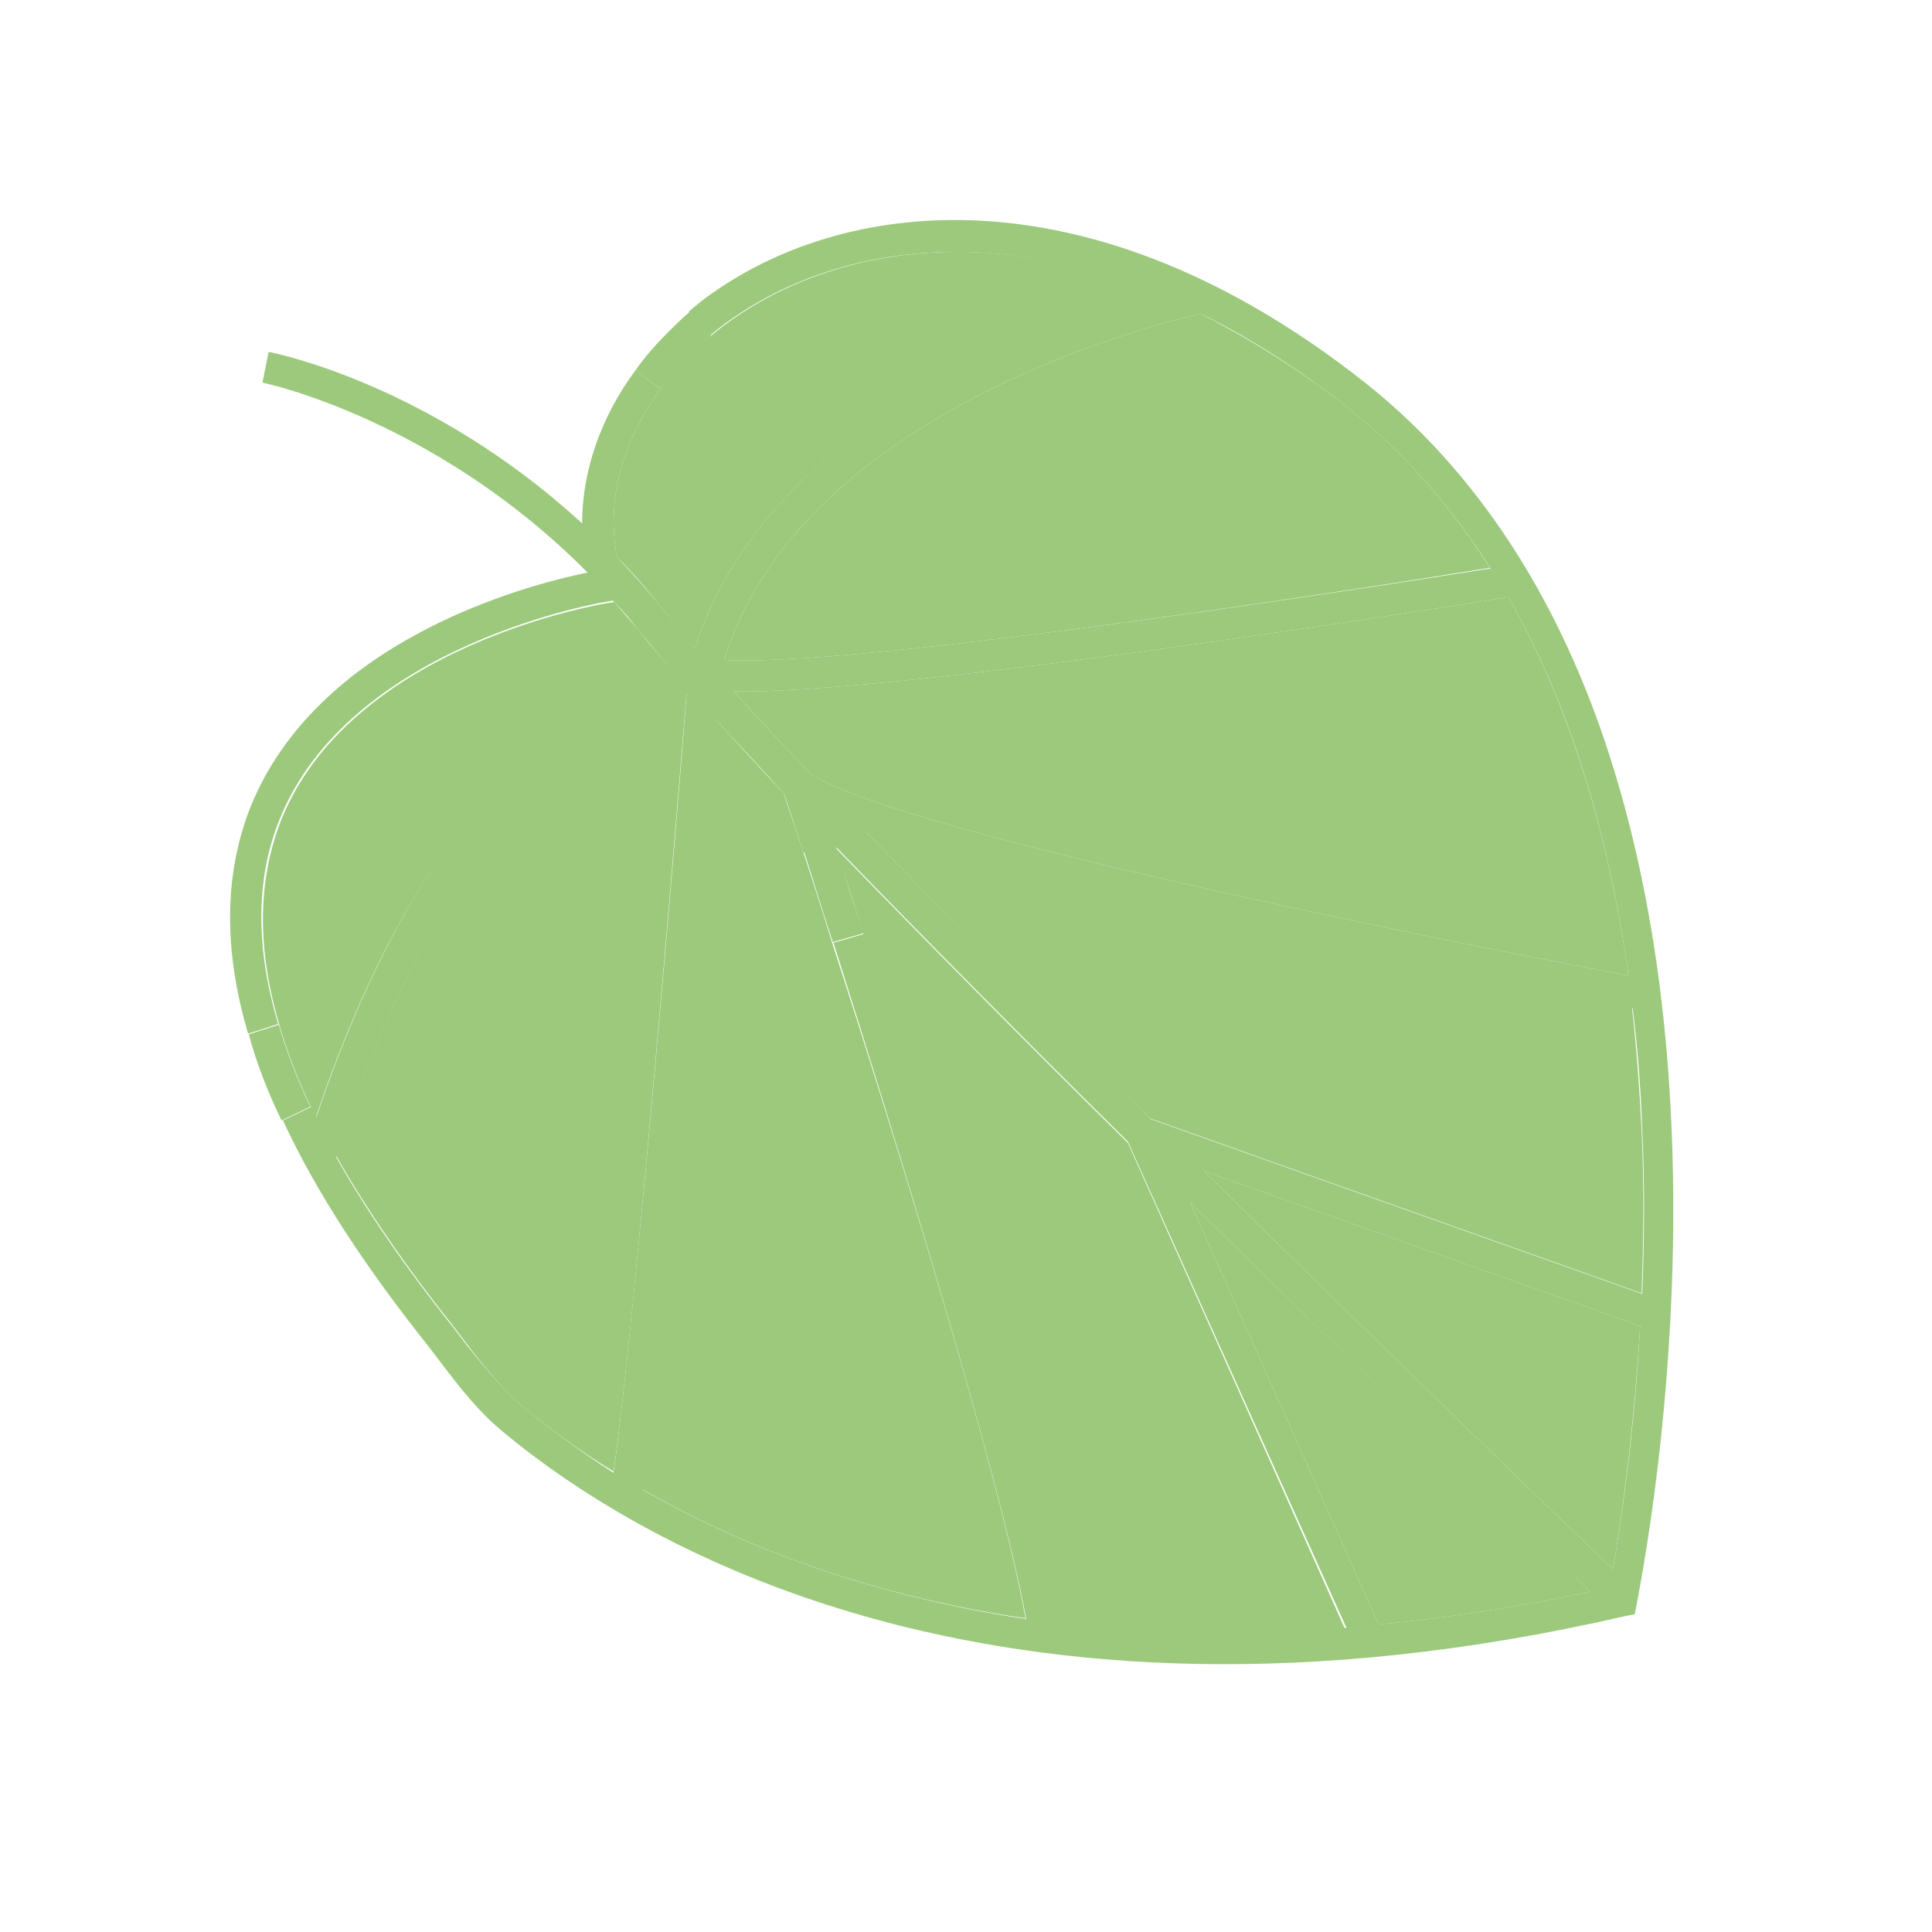
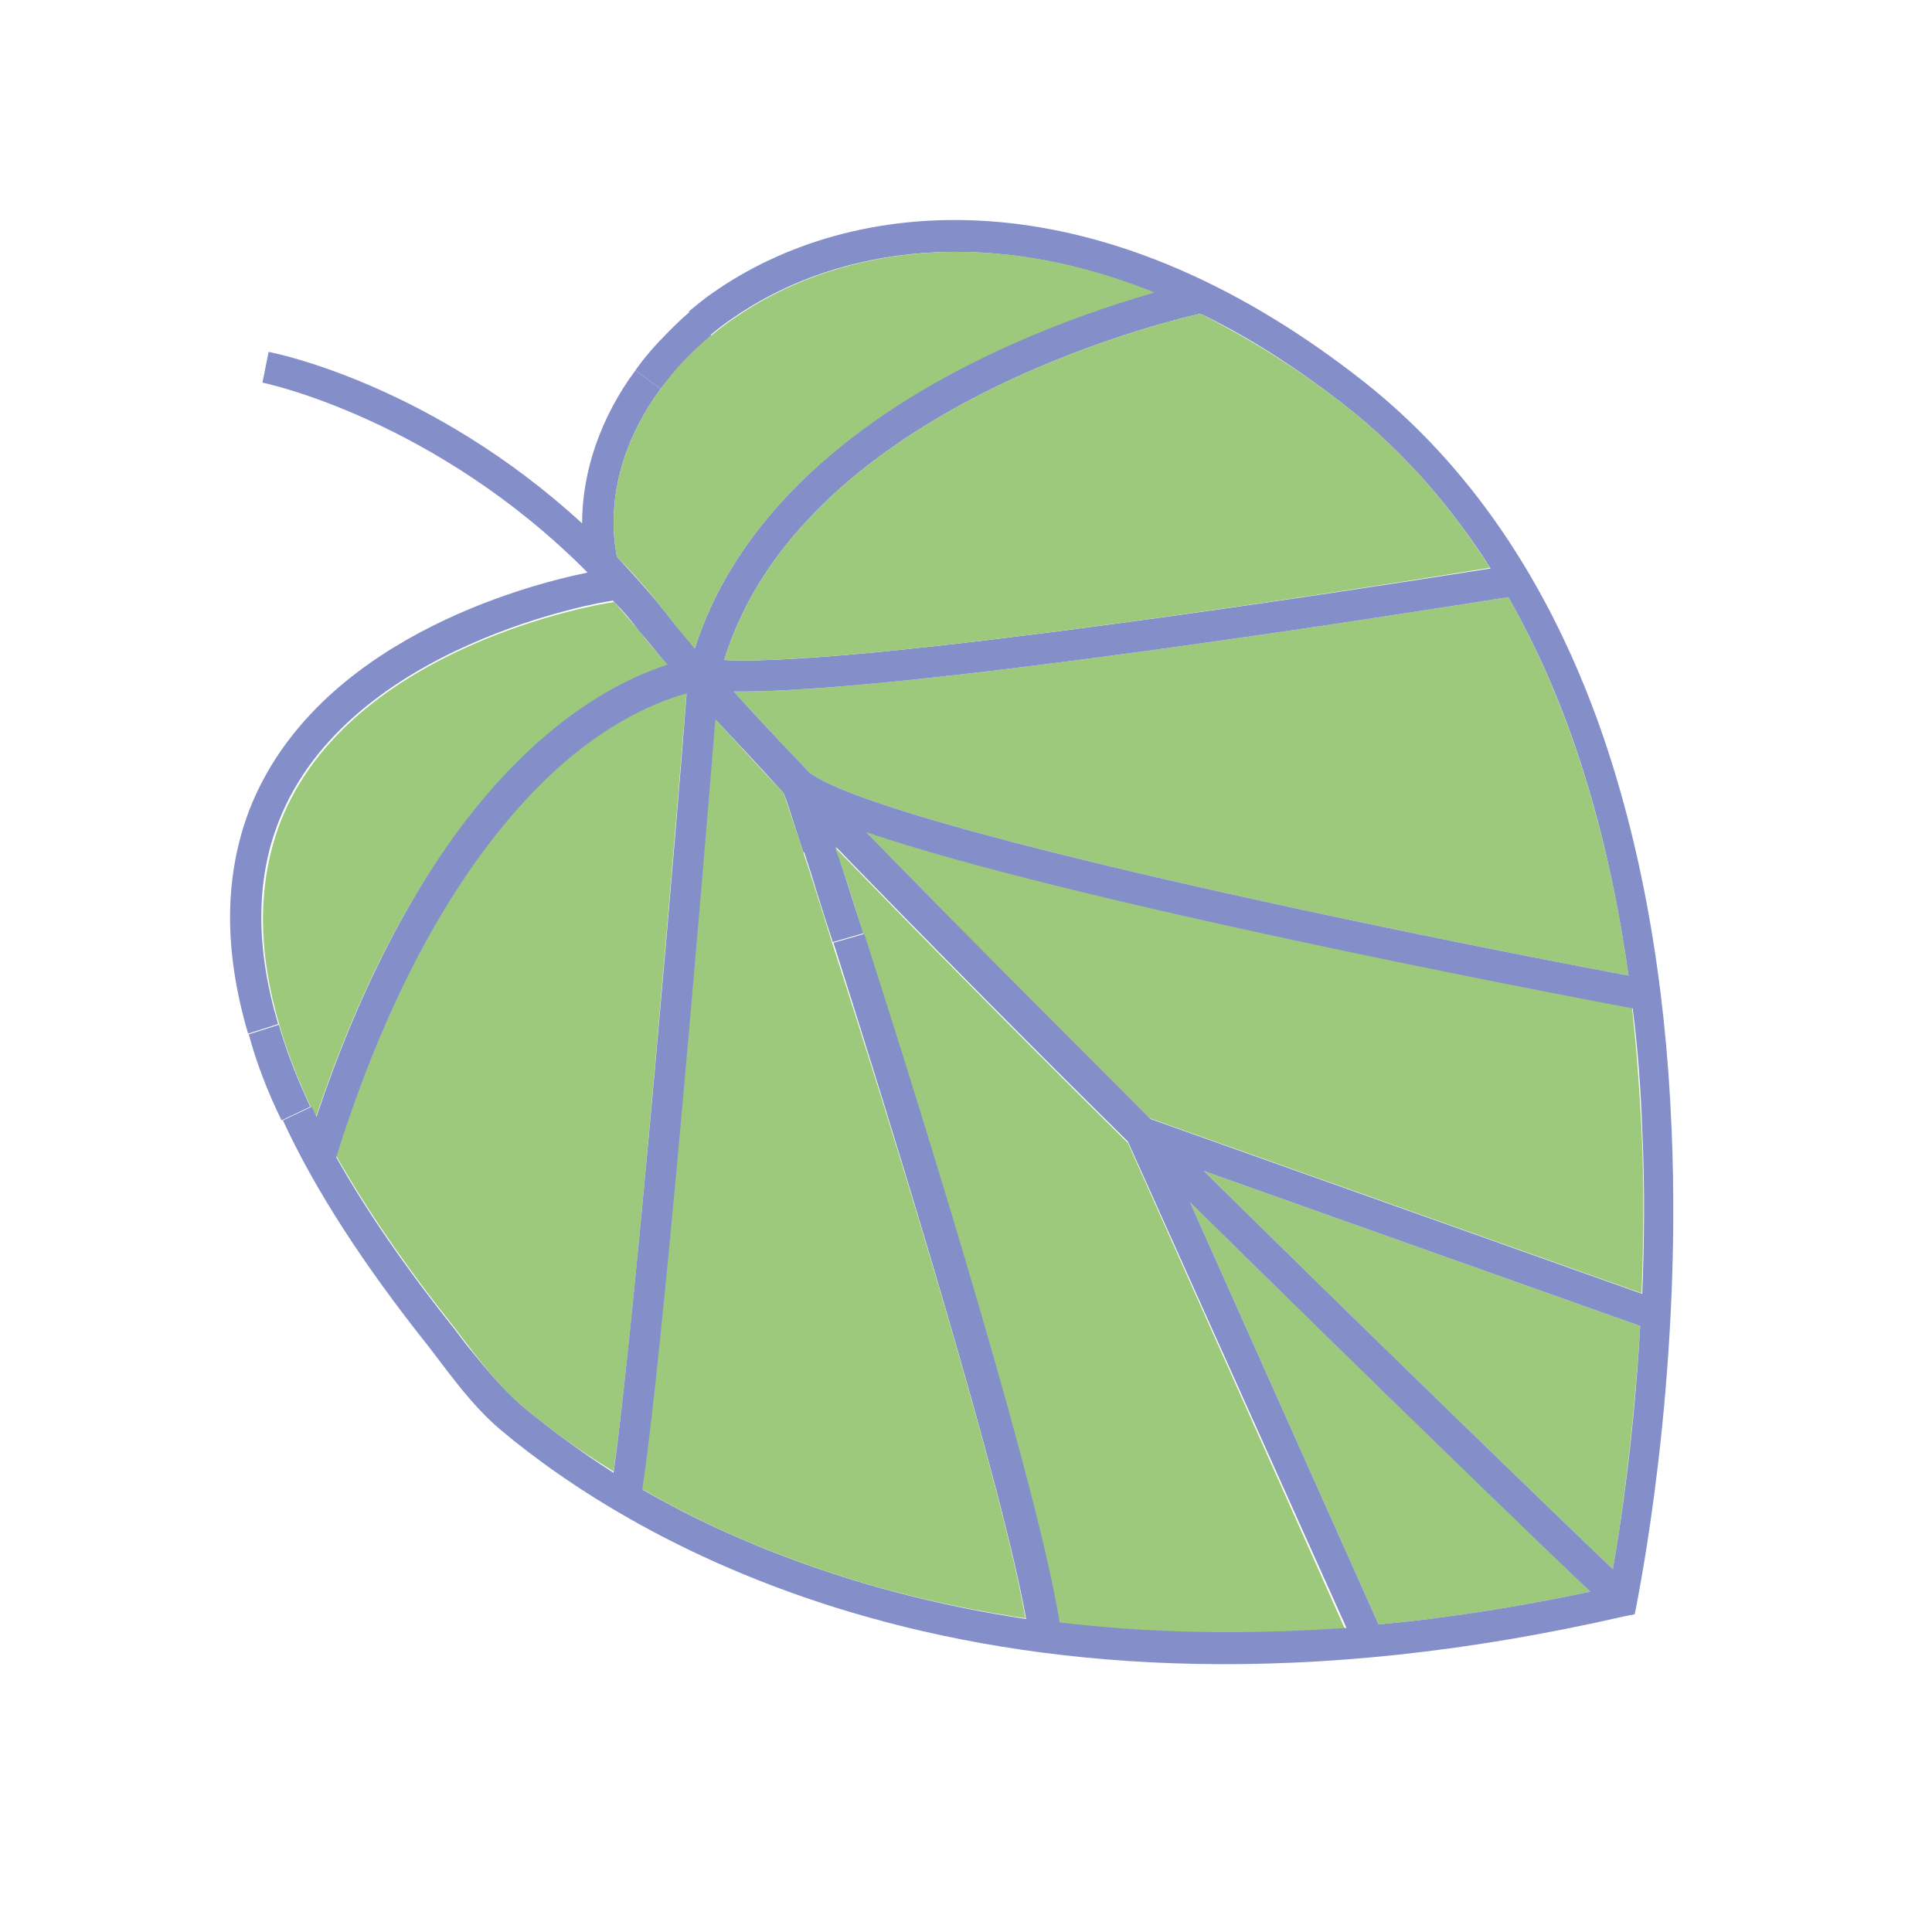
- <svg xmlns="http://www.w3.org/2000/svg" t="1673511994530" class="icon" viewBox="0 0 1024 1024" version="1.1" p-id="1019" width="200" height="200">
-   <path d="M854.851 831.68c-30.773-29.325-120.559-116.214-216.861-211.069L869.332 702.794c-3.62 59.374-10.499 106.077-14.482 128.886zM730.671 861.005l-99.923-223.74c94.13 92.682 181.381 176.313 212.155 206.362-39.462 8.327-77.114 14.12-112.232 17.378zM277.037 745.515c-10.861-9.413-20.274-20.998-29.687-33.308-2.172-2.896-4.707-6.155-6.879-9.051-25.343-31.859-45.979-61.909-62.271-90.51 39.1-123.093 90.148-184.278 125.989-213.603 26.067-20.998 47.789-28.963 59.736-32.221-4.707 58.288-27.153 333.438-38.738 413.086-20.274-12.309-36.204-24.619-48.151-34.394z" fill="#9cc97c" p-id="1020" />
-   <path d="M376.96 177.838c-10.137 8.689-18.826 18.102-26.791 28.239l-13.395-9.775c5.069-7.241 10.861-13.757 17.378-20.274 3.62-3.62 7.603-7.603 11.585-10.861l11.223 12.671zM457.694 494.622l-16.292 4.707c-6.155-18.464-10.861-34.756-15.206-47.789l16.654-3.62c3.982 13.395 9.051 29.325 14.844 46.703z" fill="#9cc97c" p-id="1021" />
-   <path d="M561.237 860.281c-10.861-69.511-68.787-256.323-103.543-364.935-5.431-17.74-10.499-33.67-15.206-46.341 46.341 47.789 101.009 103.181 155.315 156.763l115.128 257.772c-55.754 3.62-106.439 2.172-151.694-3.258zM429.093 409.543c-14.844-15.568-28.239-29.687-40.186-43.083C475.796 367.909 753.842 323.74 799.459 316.499c35.48 62.271 54.306 133.954 63.719 200.569-118.387-22.084-395.346-78.924-434.084-107.525zM167.339 592.373c-1.086-1.81-1.81-3.982-2.534-5.431-6.879-14.844-12.671-29.325-16.654-43.445-11.947-40.186-11.585-76.028 0.362-107.525 36.928-94.854 173.779-116.576 175.227-116.576l1.81-0.362c4.344 5.069 9.051 10.499 13.757 15.93 3.982 5.431 9.413 11.585 15.206 18.102-18.102 5.793-47.427 19.188-80.011 51.772-36.204 34.756-75.304 92.682-107.163 187.536zM609.388 592.735c-52.496-51.772-105.353-105.353-150.608-152.056 105.715 36.204 361.677 85.079 406.207 93.406 2.534 22.084 3.982 43.807 5.069 64.443 1.448 30.411 1.086 59.736 0 86.889l-260.668-92.682z" fill="#9cc97c" p-id="1022" />
-   <path d="M277.037 745.515c11.947 9.775 27.877 22.084 48.151 35.118 11.223-79.286 34.394-354.436 38.738-413.086-11.947 3.258-33.67 11.223-59.736 32.221-35.842 29.325-87.251 90.148-125.989 213.603 15.93 28.239 36.566 58.288 62.271 90.51 2.172 2.896 4.707 6.155 6.879 9.051 9.413 11.585 18.464 22.808 29.687 32.583z m565.866 98.112c-31.135-29.687-117.663-113.318-212.155-206.362L730.671 861.005c35.118-3.258 72.77-9.051 112.232-17.378z m-463.41-461.961c-6.517 81.097-28.239 341.04-38.738 408.018 47.427 27.153 114.404 55.03 203.104 68.425C531.188 786.787 475.434 605.768 441.764 499.691l16.292-4.707c35.118 108.974 92.682 296.148 103.543 364.935 45.255 5.431 95.94 6.879 152.056 2.896L597.803 605.044c-54.306-53.582-108.974-108.974-155.315-156.763l-16.654 3.62c-5.431-16.292-8.689-27.515-10.499-31.497-12.309-13.757-24.619-26.791-35.842-38.738z m79.649 59.374c45.255 46.703 98.112 99.561 150.608 152.056l260.668 92.682c1.086-27.153 1.448-56.478 0-86.889-0.724-20.274-2.172-41.996-5.069-64.443-44.531-8.327-300.492-57.202-406.207-93.406z m404.035 76.028c-9.413-66.615-27.877-137.937-63.719-200.569-45.617 7.241-323.663 51.409-410.552 49.961 11.585 13.033 25.343 27.515 40.186 43.083 38.738 28.601 315.698 85.441 434.084 107.525z m-149.522-301.578c-26.429-20.636-52.496-37.29-77.476-49.237-25.343 5.793-212.155 52.858-252.341 183.554 71.322 3.982 344.299-38.738 406.207-48.513-20.274-31.859-45.255-61.185-76.39-85.803z m-75.666 405.121c96.302 94.854 186.088 181.743 216.861 211.069 3.982-22.808 11.223-69.873 14.482-128.886l-231.343-82.183zM352.341 324.102c4.344 5.793 10.137 12.309 15.93 19.55 19.188-60.46 69.873-112.594 147.35-151.694 37.652-18.826 73.494-30.773 95.578-36.928-93.406-37.652-172.692-21.36-223.016 13.757-4.344 2.896-7.965 5.793-11.947 9.051l-11.223-12.671c4.344-3.62 8.689-7.241 13.033-10.137 72.77-51.047 201.656-65.529 345.023 47.427 55.392 43.807 97.388 105.353 124.903 182.83 21.722 61.547 34.756 133.23 38.014 213.241 5.793 136.127-18.464 250.169-18.464 251.617l-1.086 5.431-5.431 1.086C521.775 934.499 332.067 813.578 266.176 758.548c-12.671-10.499-22.446-23.17-31.859-35.48-2.172-2.896-4.707-6.155-6.879-9.051-34.032-42.721-60.098-82.545-77.476-120.197l15.206-7.241c1.086 1.81 1.81 3.982 2.534 5.431 31.859-94.854 70.96-152.78 106.077-187.898 32.583-32.583 61.909-45.979 80.011-51.772-5.793-6.517-10.499-12.671-15.206-18.102-4.344-5.793-8.689-10.861-13.757-15.93l-1.81 0.362c-1.448 0-138.299 22.446-175.227 116.576-12.309 31.135-12.309 67.339-0.362 107.525l-15.93 5.069c-13.033-44.169-12.671-83.631 0.724-118.749 35.118-89.424 145.54-118.749 179.209-125.627-80.735-81.459-171.606-100.647-172.33-100.647l3.258-16.292c4.344 0.724 86.527 17.74 166.176 90.872 0-27.515 9.775-56.116 28.239-81.097l13.395 9.775c-20.274 27.515-28.963 59.374-23.17 89.062 8.327 9.051 17.016 18.464 25.343 28.963z" fill="#9cc97c" p-id="1023" />
-   <path d="M368.271 343.652c-6.517-7.241-11.585-13.757-15.93-19.55-8.327-10.499-16.654-20.274-25.343-28.963-5.793-29.687 2.896-61.547 23.17-89.062 7.241-10.137 15.93-19.55 26.791-28.239 3.982-3.258 7.603-6.155 11.947-9.051 50.323-35.118 129.61-51.409 223.016-13.757-22.446 6.517-57.926 18.102-95.578 36.928-78.2 39.1-128.886 91.234-148.074 151.694z" fill="#9cc97c" p-id="1024" />
-   <path d="M164.443 586.58l-15.206 7.241c-7.603-15.568-13.395-30.773-17.378-45.617l15.93-5.069c3.982 14.12 9.775 28.601 16.654 43.445z" fill="#9cc97c" p-id="1025" />
-   <path d="M383.838 349.807c40.186-130.696 226.998-177.761 252.341-183.554 24.981 12.671 51.047 28.601 77.476 49.237 31.135 24.619 55.754 53.582 76.028 85.441-61.547 10.137-334.524 52.858-405.845 48.875zM543.497 857.747c-88.337-13.033-155.315-40.91-203.104-68.425 10.499-66.977 32.221-326.921 38.738-408.018 11.223 11.947 23.17 25.343 36.204 39.1l10.499 31.497c4.344 13.033 9.413 28.963 15.206 47.789 34.394 106.077 90.148 287.097 102.457 358.056z" fill="#9cc97c" p-id="1026" />
+ <svg xmlns="http://www.w3.org/2000/svg" t="1673515850106" class="icon" viewBox="0 0 1024 1024" version="1.1" p-id="2842" width="200" height="200">
+   <path d="M854.851 831.68c-30.773-29.325-120.559-116.214-216.861-211.069L869.332 702.794c-3.62 59.374-10.499 106.077-14.482 128.886zM730.671 861.005l-99.923-223.74c94.13 92.682 181.381 176.313 212.155 206.362-39.462 8.327-77.114 14.12-112.232 17.378zM277.037 745.515c-10.861-9.413-20.274-20.998-29.687-33.308-2.172-2.896-4.707-6.155-6.879-9.051-25.343-31.859-45.979-61.909-62.271-90.51 39.1-123.093 90.148-184.278 125.989-213.603 26.067-20.998 47.789-28.963 59.736-32.221-4.707 58.288-27.153 333.438-38.738 413.086-20.274-12.309-36.204-24.619-48.151-34.394z" fill="#9cc97c" p-id="2843" />
+   <path d="M376.96 177.838c-10.137 8.689-18.826 18.102-26.791 28.239l-13.395-9.775c5.069-7.241 10.861-13.757 17.378-20.274 3.62-3.62 7.603-7.603 11.585-10.861l11.223 12.671zM457.694 494.622l-16.292 4.707c-6.155-18.464-10.861-34.756-15.206-47.789l16.654-3.62c3.982 13.395 9.051 29.325 14.844 46.703z" fill="#848ec8" p-id="2844" data-spm-anchor-id="a313x.7781069.0.i27" class="selected" />
+   <path d="M561.237 860.281c-10.861-69.511-68.787-256.323-103.543-364.935-5.431-17.74-10.499-33.67-15.206-46.341 46.341 47.789 101.009 103.181 155.315 156.763l115.128 257.772c-55.754 3.62-106.439 2.172-151.694-3.258zM429.093 409.543c-14.844-15.568-28.239-29.687-40.186-43.083C475.796 367.909 753.842 323.74 799.459 316.499c35.48 62.271 54.306 133.954 63.719 200.569-118.387-22.084-395.346-78.924-434.084-107.525zM167.339 592.373c-1.086-1.81-1.81-3.982-2.534-5.431-6.879-14.844-12.671-29.325-16.654-43.445-11.947-40.186-11.585-76.028 0.362-107.525 36.928-94.854 173.779-116.576 175.227-116.576l1.81-0.362c4.344 5.069 9.051 10.499 13.757 15.93 3.982 5.431 9.413 11.585 15.206 18.102-18.102 5.793-47.427 19.188-80.011 51.772-36.204 34.756-75.304 92.682-107.163 187.536zM609.388 592.735c-52.496-51.772-105.353-105.353-150.608-152.056 105.715 36.204 361.677 85.079 406.207 93.406 2.534 22.084 3.982 43.807 5.069 64.443 1.448 30.411 1.086 59.736 0 86.889l-260.668-92.682z" fill="#9cc97c" p-id="2845" data-spm-anchor-id="a313x.7781069.0.i16" class="" />
+   <path d="M277.037 745.515c11.947 9.775 27.877 22.084 48.151 35.118 11.223-79.286 34.394-354.436 38.738-413.086-11.947 3.258-33.67 11.223-59.736 32.221-35.842 29.325-87.251 90.148-125.989 213.603 15.93 28.239 36.566 58.288 62.271 90.51 2.172 2.896 4.707 6.155 6.879 9.051 9.413 11.585 18.464 22.808 29.687 32.583z m565.866 98.112c-31.135-29.687-117.663-113.318-212.155-206.362L730.671 861.005c35.118-3.258 72.77-9.051 112.232-17.378z m-463.41-461.961c-6.517 81.097-28.239 341.04-38.738 408.018 47.427 27.153 114.404 55.03 203.104 68.425C531.188 786.787 475.434 605.768 441.764 499.691l16.292-4.707c35.118 108.974 92.682 296.148 103.543 364.935 45.255 5.431 95.94 6.879 152.056 2.896L597.803 605.044c-54.306-53.582-108.974-108.974-155.315-156.763l-16.654 3.62c-5.431-16.292-8.689-27.515-10.499-31.497-12.309-13.757-24.619-26.791-35.842-38.738z m79.649 59.374c45.255 46.703 98.112 99.561 150.608 152.056l260.668 92.682c1.086-27.153 1.448-56.478 0-86.889-0.724-20.274-2.172-41.996-5.069-64.443-44.531-8.327-300.492-57.202-406.207-93.406z m404.035 76.028c-9.413-66.615-27.877-137.937-63.719-200.569-45.617 7.241-323.663 51.409-410.552 49.961 11.585 13.033 25.343 27.515 40.186 43.083 38.738 28.601 315.698 85.441 434.084 107.525z m-149.522-301.578c-26.429-20.636-52.496-37.29-77.476-49.237-25.343 5.793-212.155 52.858-252.341 183.554 71.322 3.982 344.299-38.738 406.207-48.513-20.274-31.859-45.255-61.185-76.39-85.803z m-75.666 405.121c96.302 94.854 186.088 181.743 216.861 211.069 3.982-22.808 11.223-69.873 14.482-128.886l-231.343-82.183zM352.341 324.102c4.344 5.793 10.137 12.309 15.93 19.55 19.188-60.46 69.873-112.594 147.35-151.694 37.652-18.826 73.494-30.773 95.578-36.928-93.406-37.652-172.692-21.36-223.016 13.757-4.344 2.896-7.965 5.793-11.947 9.051l-11.223-12.671c4.344-3.62 8.689-7.241 13.033-10.137 72.77-51.047 201.656-65.529 345.023 47.427 55.392 43.807 97.388 105.353 124.903 182.83 21.722 61.547 34.756 133.23 38.014 213.241 5.793 136.127-18.464 250.169-18.464 251.617l-1.086 5.431-5.431 1.086C521.775 934.499 332.067 813.578 266.176 758.548c-12.671-10.499-22.446-23.17-31.859-35.48-2.172-2.896-4.707-6.155-6.879-9.051-34.032-42.721-60.098-82.545-77.476-120.197l15.206-7.241c1.086 1.81 1.81 3.982 2.534 5.431 31.859-94.854 70.96-152.78 106.077-187.898 32.583-32.583 61.909-45.979 80.011-51.772-5.793-6.517-10.499-12.671-15.206-18.102-4.344-5.793-8.689-10.861-13.757-15.93l-1.81 0.362c-1.448 0-138.299 22.446-175.227 116.576-12.309 31.135-12.309 67.339-0.362 107.525l-15.93 5.069c-13.033-44.169-12.671-83.631 0.724-118.749 35.118-89.424 145.54-118.749 179.209-125.627-80.735-81.459-171.606-100.647-172.33-100.647l3.258-16.292c4.344 0.724 86.527 17.74 166.176 90.872 0-27.515 9.775-56.116 28.239-81.097l13.395 9.775c-20.274 27.515-28.963 59.374-23.17 89.062 8.327 9.051 17.016 18.464 25.343 28.963z" fill="#848ec8" p-id="2846" data-spm-anchor-id="a313x.7781069.0.i17" class="selected" />
+   <path d="M368.271 343.652c-6.517-7.241-11.585-13.757-15.93-19.55-8.327-10.499-16.654-20.274-25.343-28.963-5.793-29.687 2.896-61.547 23.17-89.062 7.241-10.137 15.93-19.55 26.791-28.239 3.982-3.258 7.603-6.155 11.947-9.051 50.323-35.118 129.61-51.409 223.016-13.757-22.446 6.517-57.926 18.102-95.578 36.928-78.2 39.1-128.886 91.234-148.074 151.694z" fill="#9cc97c" p-id="2847" />
+   <path d="M164.443 586.58l-15.206 7.241c-7.603-15.568-13.395-30.773-17.378-45.617l15.93-5.069c3.982 14.12 9.775 28.601 16.654 43.445z" fill="#848ec8" p-id="2848" data-spm-anchor-id="a313x.7781069.0.i18" class="selected" />
+   <path d="M383.838 349.807c40.186-130.696 226.998-177.761 252.341-183.554 24.981 12.671 51.047 28.601 77.476 49.237 31.135 24.619 55.754 53.582 76.028 85.441-61.547 10.137-334.524 52.858-405.845 48.875zM543.497 857.747c-88.337-13.033-155.315-40.91-203.104-68.425 10.499-66.977 32.221-326.921 38.738-408.018 11.223 11.947 23.17 25.343 36.204 39.1l10.499 31.497c4.344 13.033 9.413 28.963 15.206 47.789 34.394 106.077 90.148 287.097 102.457 358.056z" fill="#9cc97c" p-id="2849" />
</svg>
